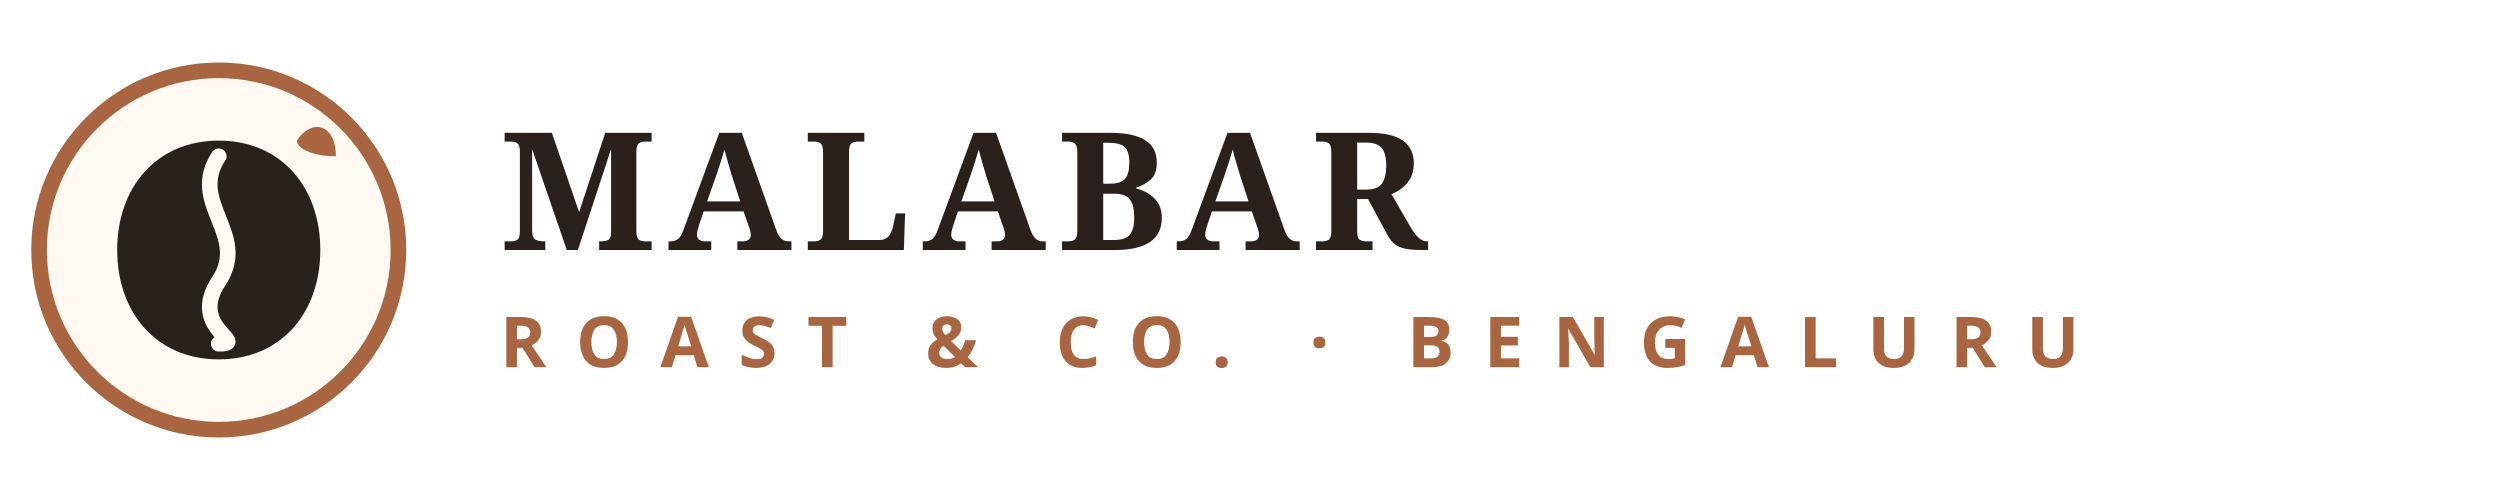
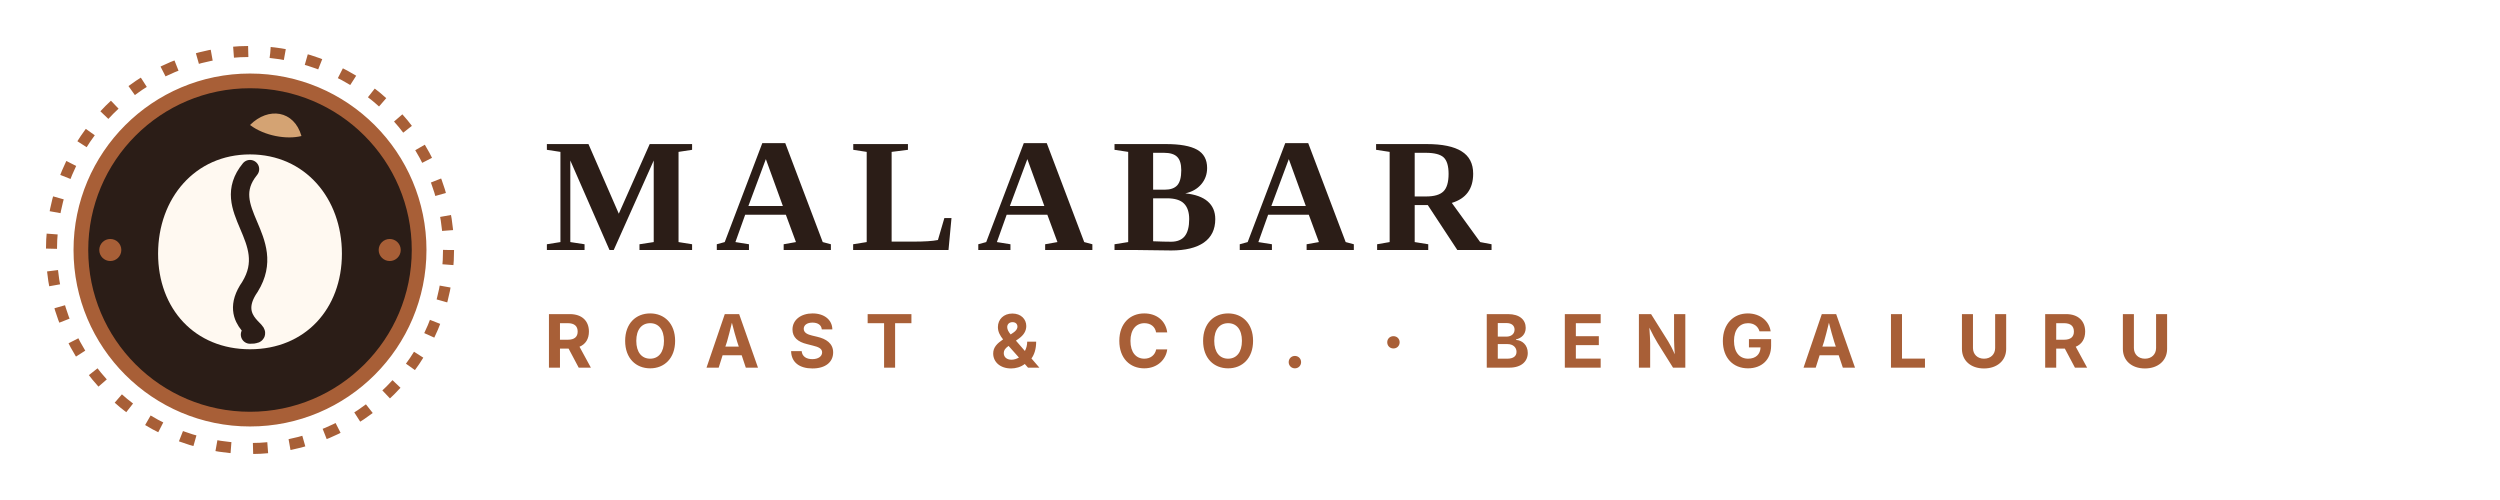
- <svg xmlns="http://www.w3.org/2000/svg" viewBox="0 0 320 64" fill="none" aria-label="Malabar Roast &amp; Co. Logo">
-   <g transform="translate(4, 8)">
-     <circle cx="24" cy="24" r="23" stroke="#A9653F" stroke-width="2" fill="#FFF9F1" />
-     <path d="M24 10 C16 10, 11 16, 11 24 C11 32, 16 38, 24 38 C32 38, 37 32, 37 24 C37 16, 32 10, 24 10 Z" fill="#2B211C" />
-     <path d="M24 12 C20 18, 28 22, 24 28 C20 34, 28 36, 24 36" stroke="#FFF9F1" stroke-width="2" stroke-linecap="round" fill="none" />
-     <path d="M34 10 C36 7, 39 8, 39 12 C36 12, 34 11, 34 10 Z" fill="#A9653F" />
+ <svg xmlns="http://www.w3.org/2000/svg" viewBox="0 0 340 68" fill="none" aria-label="Malabar Roast &amp; Co. Logo">
+   <g transform="translate(6, 6)">
+     <circle cx="28" cy="28" r="27" stroke="#A85F37" stroke-width="1.5" stroke-dasharray="2 3" />
+     <circle cx="28" cy="28" r="23" fill="#2B1D17" stroke="#A85F37" stroke-width="2" />
+     <path d="M28 11C30.5 8.5 34 9 35 12.5C33 13 30 12.5 28 11Z" fill="#D4A373" />
+     <path d="M28 15C20.5 15 15.5 21 15.5 28.5C15.5 36 20.5 41.5 28 41.5C35.5 41.5 40.5 36 40.5 28.5C40.5 21 35.5 15 28 15Z" fill="#FFF9F1" />
+     <path d="M28 17C23.5 22.5 32 26.5 28 33C24.5 38 31 39.5 28 39.5" stroke="#2B1D17" stroke-width="2.5" stroke-linecap="round" />
+     <circle cx="9" cy="28" r="1.5" fill="#A85F37" />
+     <circle cx="47" cy="28" r="1.5" fill="#A85F37" />
  </g>
-   <text x="64" y="32" font-family="'Playfair Display', Georgia, serif" font-size="21" font-weight="700" letter-spacing="1.5" fill="#2B211C">
+   <text x="74" y="34" font-family="'Playfair Display', Georgia, 'Times New Roman', serif" font-size="22" font-weight="700" letter-spacing="2.5" fill="#2B1D17">
    MALABAR
  </text>
-   <text x="64" y="47" font-family="'Plus Jakarta Sans', system-ui, sans-serif" font-size="9" font-weight="600" letter-spacing="3.8" fill="#A9653F">
+   <text x="74" y="50" font-family="'Plus Jakarta Sans', system-ui, -apple-system, sans-serif" font-size="10" font-weight="700" letter-spacing="4" fill="#A85F37">
    ROAST &amp; CO. · BENGALURU
  </text>
</svg>
